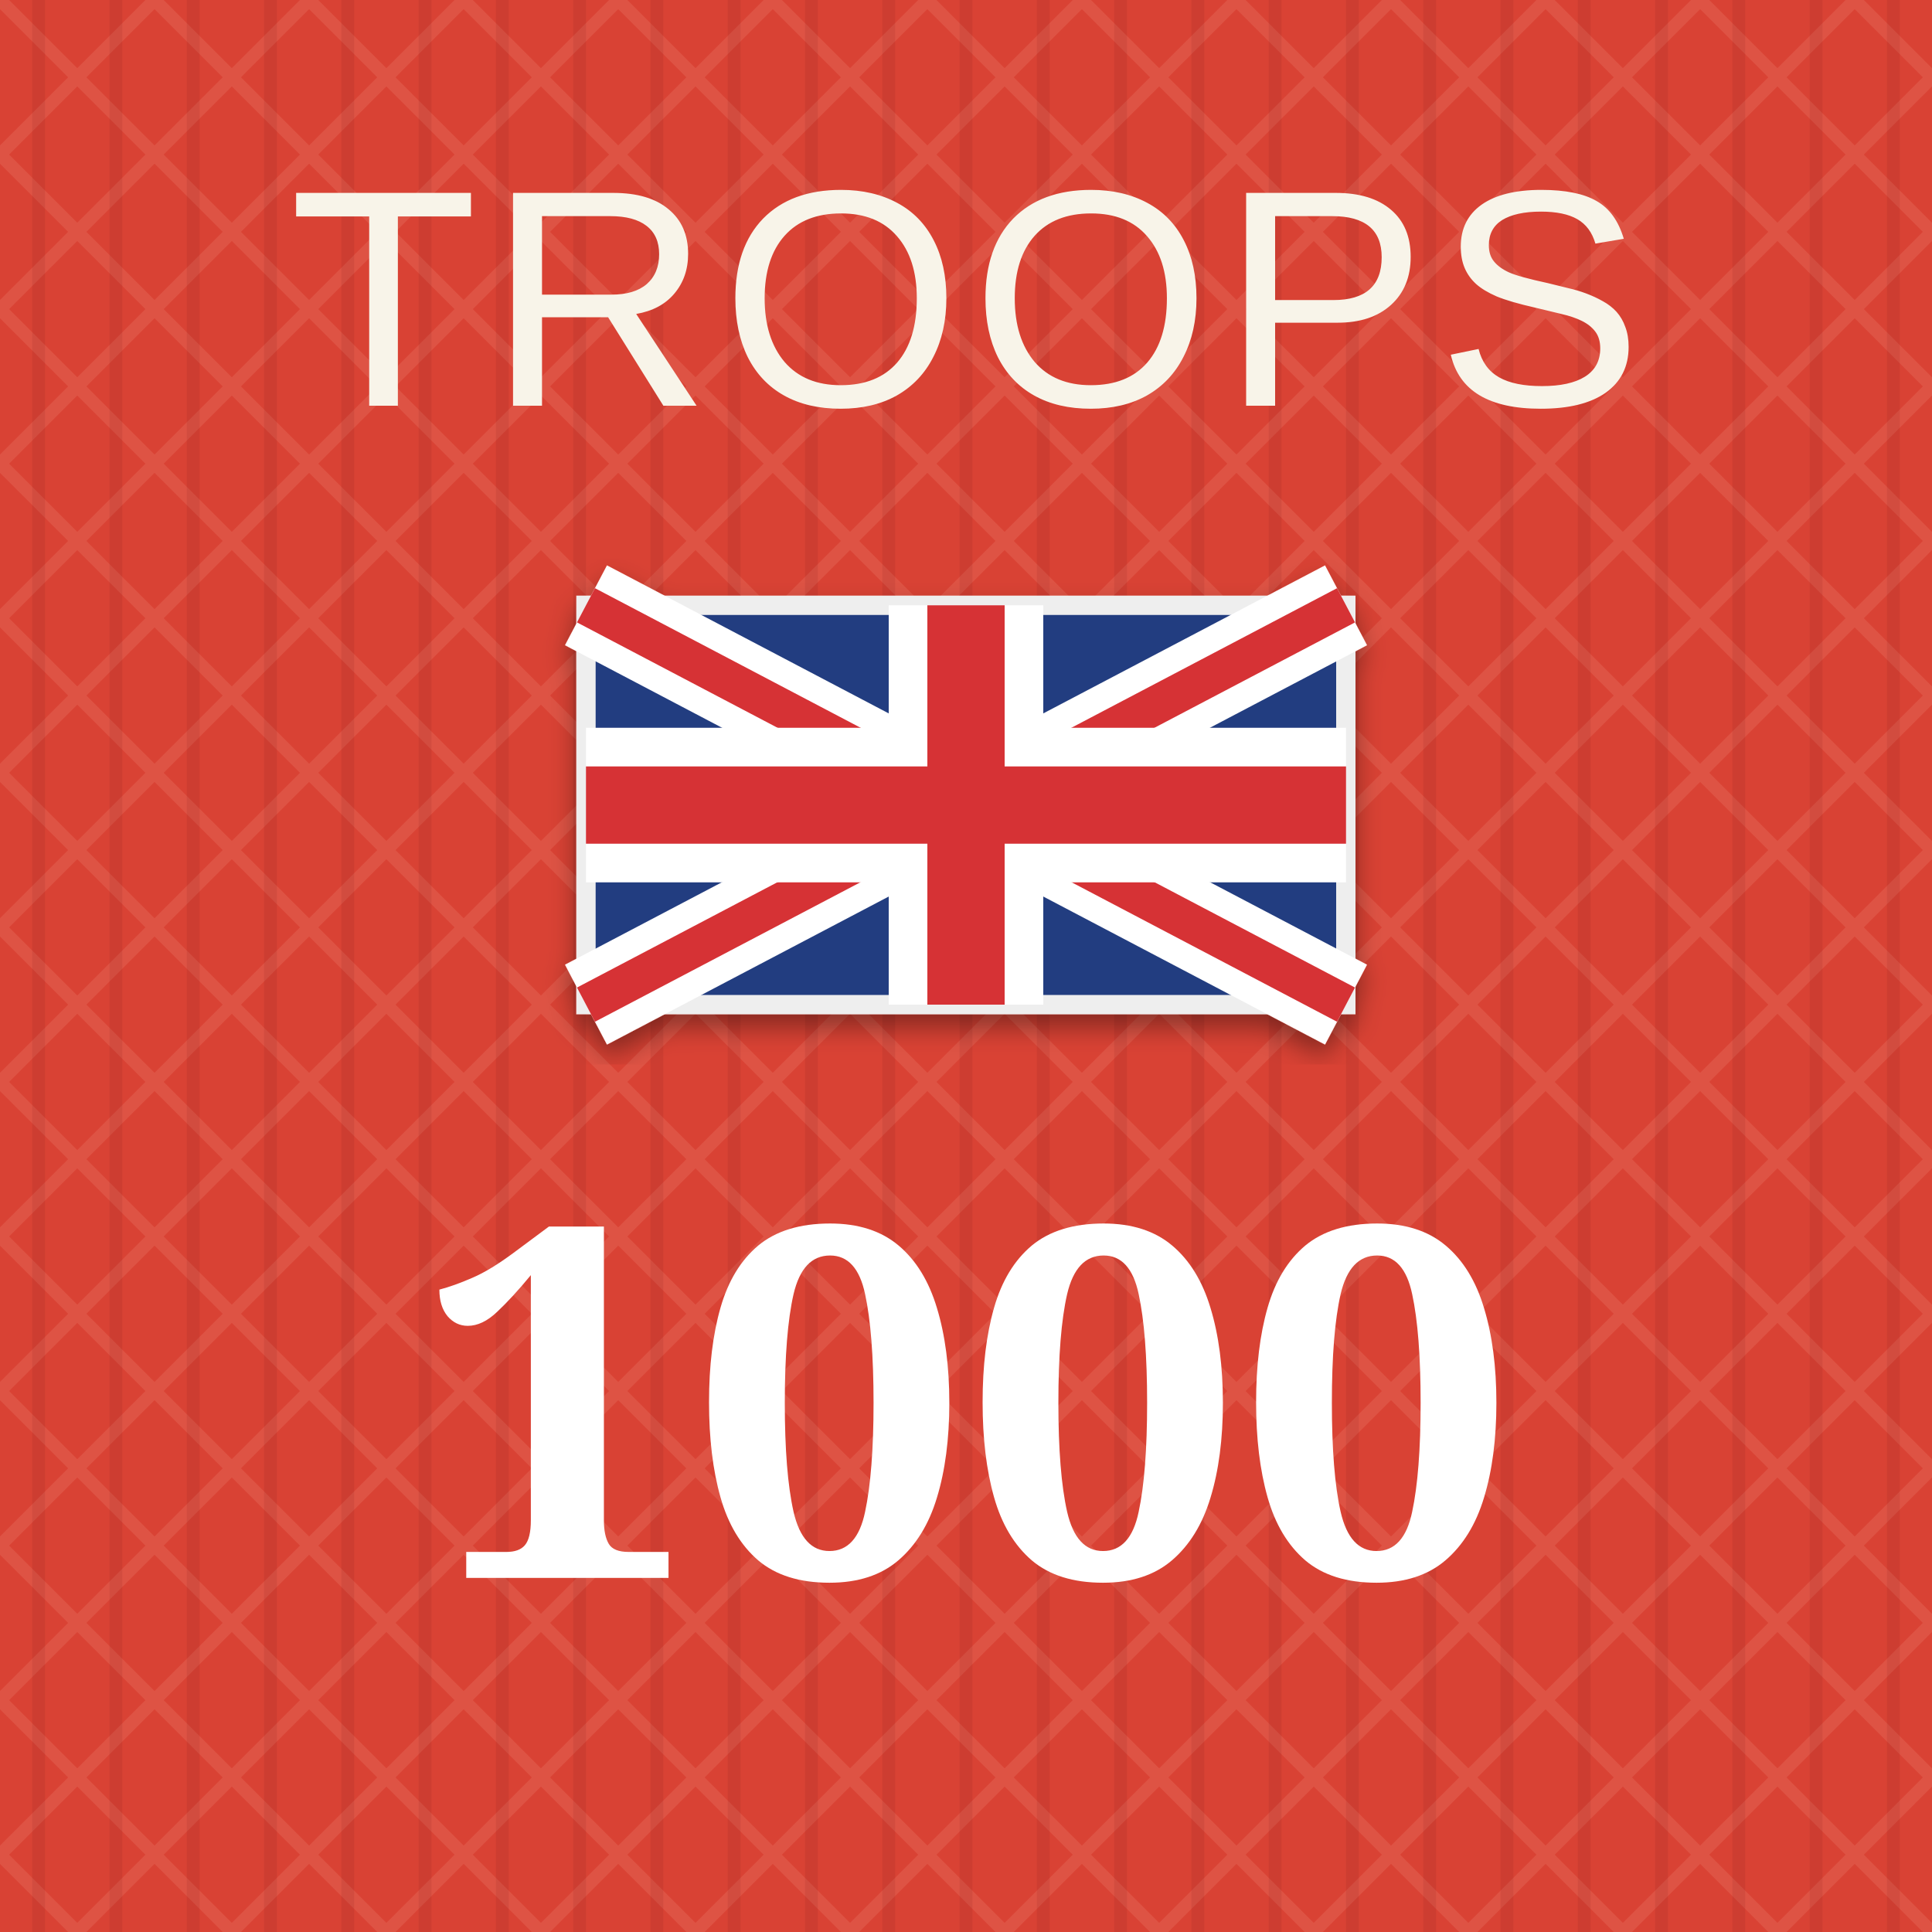
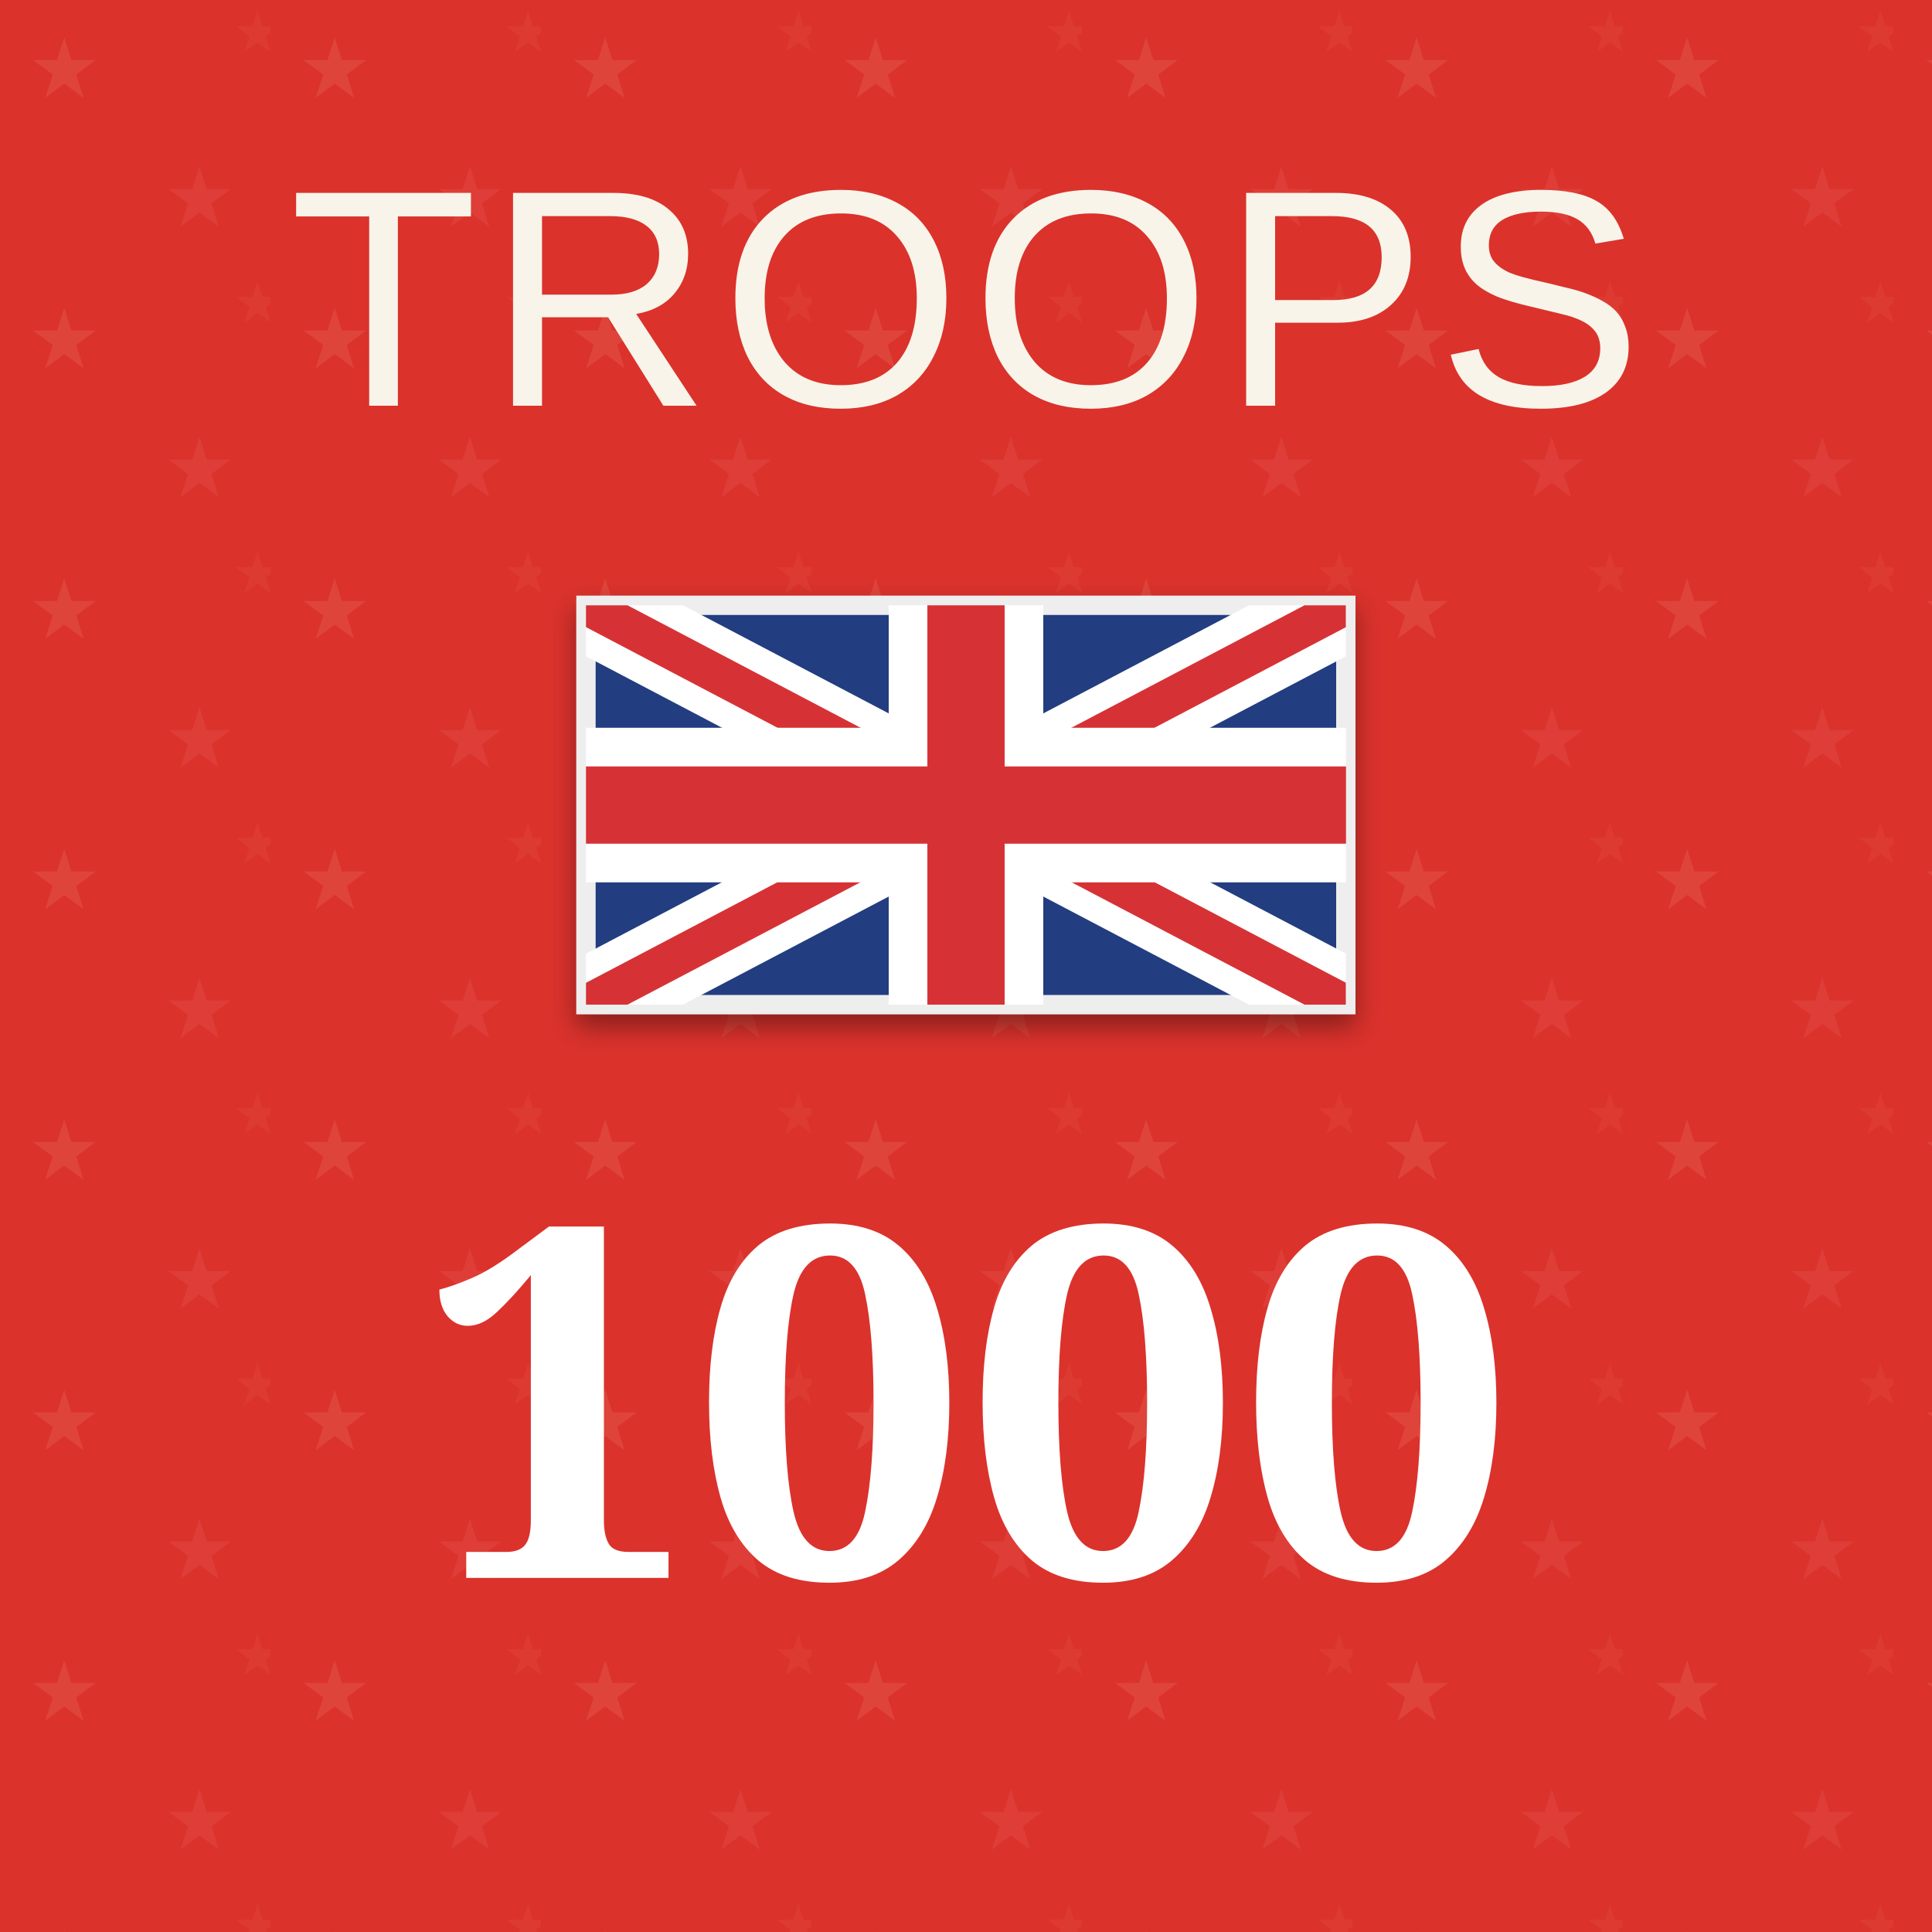
<svg xmlns="http://www.w3.org/2000/svg" viewBox="0 0 100 100" role="img" aria-labelledby="title desc">
  <defs>
    <pattern id="blueTexture" width="6" height="6" patternUnits="userSpaceOnUse">
      <rect width="6" height="6" fill="#083d4c" />
      <path d="M0 1H6 M0 4H6" stroke="#b7d0c6" stroke-opacity=".11" stroke-width="0.33" />
      <path d="M1.67 0V6 M4.67 0V6" stroke="#d3e0d2" stroke-opacity=".08" stroke-width="0.33" />
    </pattern>
    <pattern id="redTexture" width="8" height="8" patternUnits="userSpaceOnUse">
      <rect width="8" height="8" fill="#d94234" />
      <path d="M0 0L8 8M8 0L0 8" stroke="#ffc0a4" stroke-opacity=".14" stroke-width="0.67" />
      <path d="M2 0V8M6 0V8" stroke="#831e22" stroke-opacity=".14" stroke-width="0.67" />
    </pattern>
+     <pattern id="britishStarTexture" width="14" height="14" patternUnits="userSpaceOnUse">
+       <rect width="14" height="14" fill="#db322c" />
+       <text x="3.33" y="5" fill="#ffd3b2" fill-opacity=".11" font-family="Georgia, serif" font-size="4.33" text-anchor="middle">★</text>
+       <text x="10.33" y="11.67" fill="#ffd3b2" fill-opacity=".08" font-family="Georgia, serif" font-size="4.33" text-anchor="middle">★</text>
+       <text x="13.33" y="2.67" fill="#ffd3b2" fill-opacity=".05" font-family="Georgia, serif" font-size="3" text-anchor="middle">★</text>
+     </pattern>
    <pattern id="blackTexture" width="4" height="4" patternUnits="userSpaceOnUse" patternTransform="rotate(35)">
      <rect width="4" height="4" fill="#101214" />
      <path d="M0 0.67H4" stroke="#6a6a6a" stroke-opacity=".35" stroke-width="0.33" />
    </pattern>
    <filter id="shadow" x="-15%" y="-15%" width="130%" height="130%">
      <feDropShadow dx="0" dy="0.67" stdDeviation="0.67" flood-opacity=".38" />
    </filter>
+     <clipPath id="britishFlagClip">
+       <rect x="30.33" y="31.33" width="39.33" height="20.67" />
+     </clipPath>
  </defs>
-   <rect width="100" height="100" fill="url(#redTexture)" />
+   <rect width="100" height="100" fill="url(#britishStarTexture)" />
  <text x="50" y="21" fill="#f8f4e9" font-family="Arial, sans-serif" font-size="16" letter-spacing="0.5" text-anchor="middle">TROOPS</text>
  <g filter="url(#shadow)">
    <rect x="30.33" y="31.33" width="39.33" height="20.67" fill="#243e80" stroke="#eee" />
-     <path d="M30.33 31.33L69.67 52M69.67 31.33L30.33 52" stroke="#fff" stroke-width="4.67" />
-     <path d="M30.33 31.33L69.67 52M69.67 31.33L30.33 52" stroke="#d63136" stroke-width="2" />
+     <g clip-path="url(#britishFlagClip)">
+       <path d="M30.33 31.33L69.67 52M69.67 31.33L30.33 52" stroke="#fff" stroke-width="4.67" />
+       <path d="M30.33 31.33L69.67 52M69.67 31.33L30.33 52" stroke="#d63136" stroke-width="2" />
+     </g>
    <path d="M50 31.33V52M30.33 41.67H69.67" stroke="#fff" stroke-width="8" />
    <path d="M50 31.33V52M30.33 41.67H69.67" stroke="#d63136" stroke-width="4" />
  </g>
  <text x="50" y="81.67" fill="#fff" font-family="Georgia, serif" font-size="25.33" font-weight="bold" text-anchor="middle">1000</text>
</svg>
